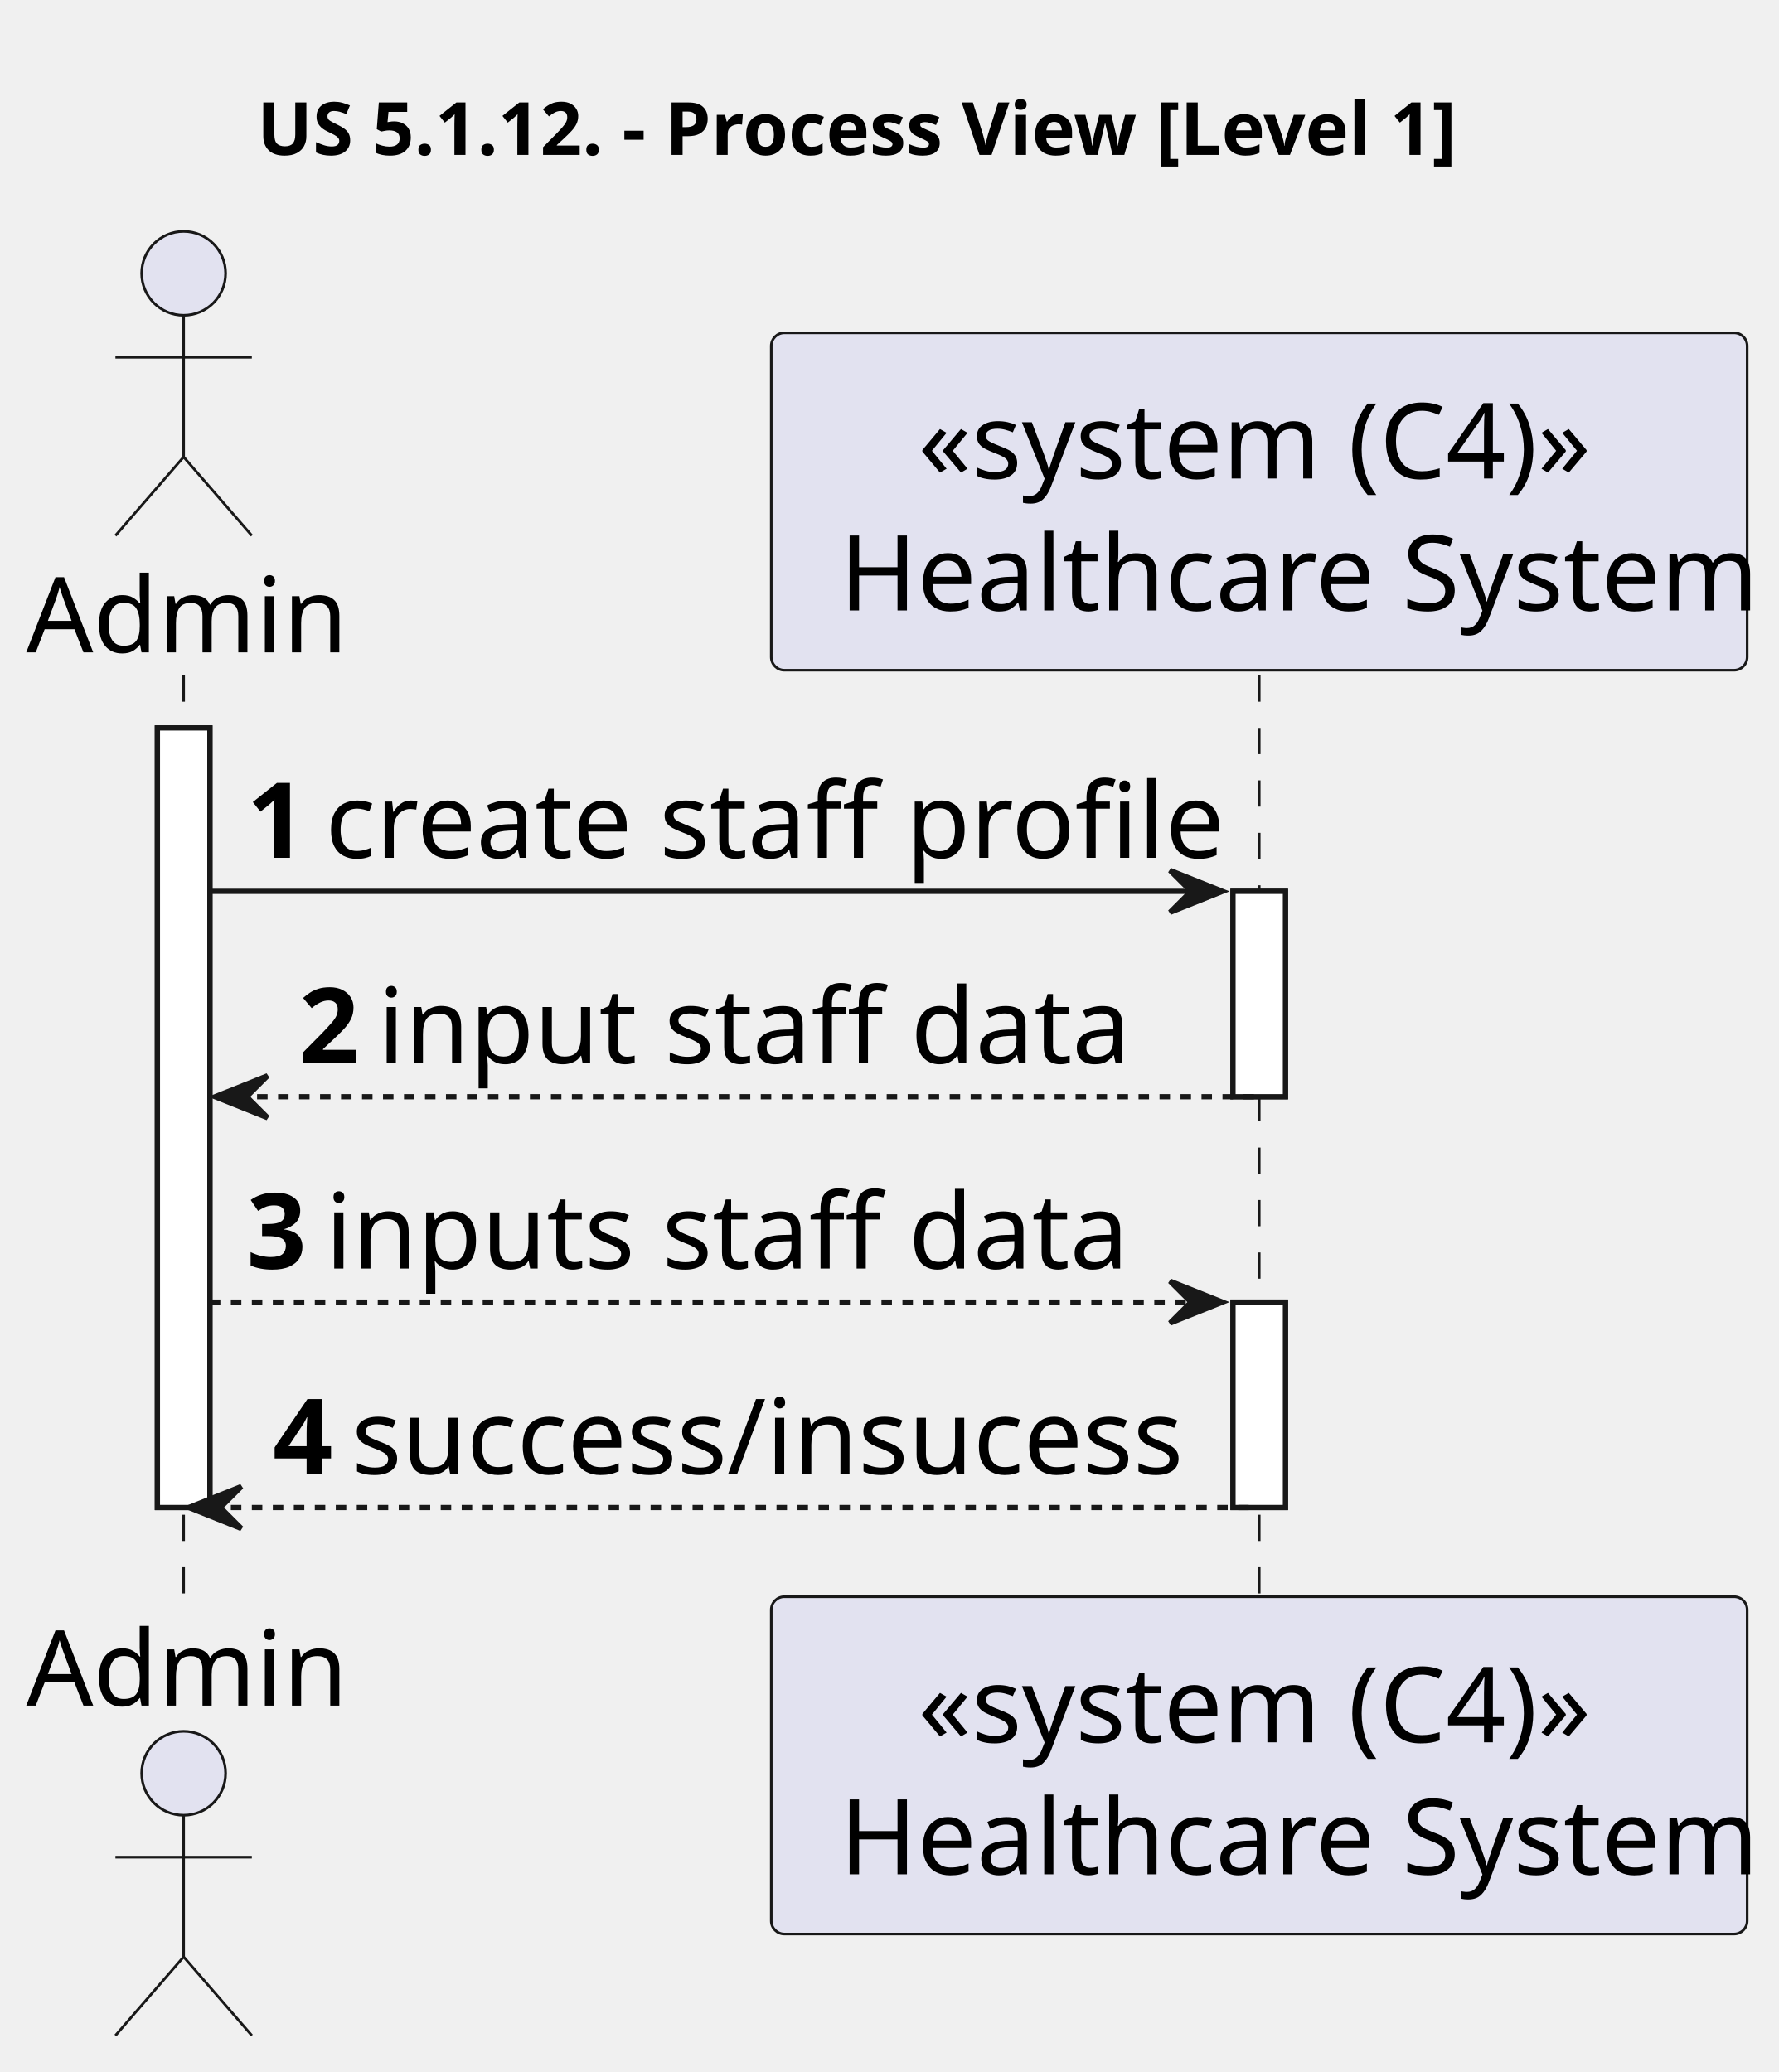
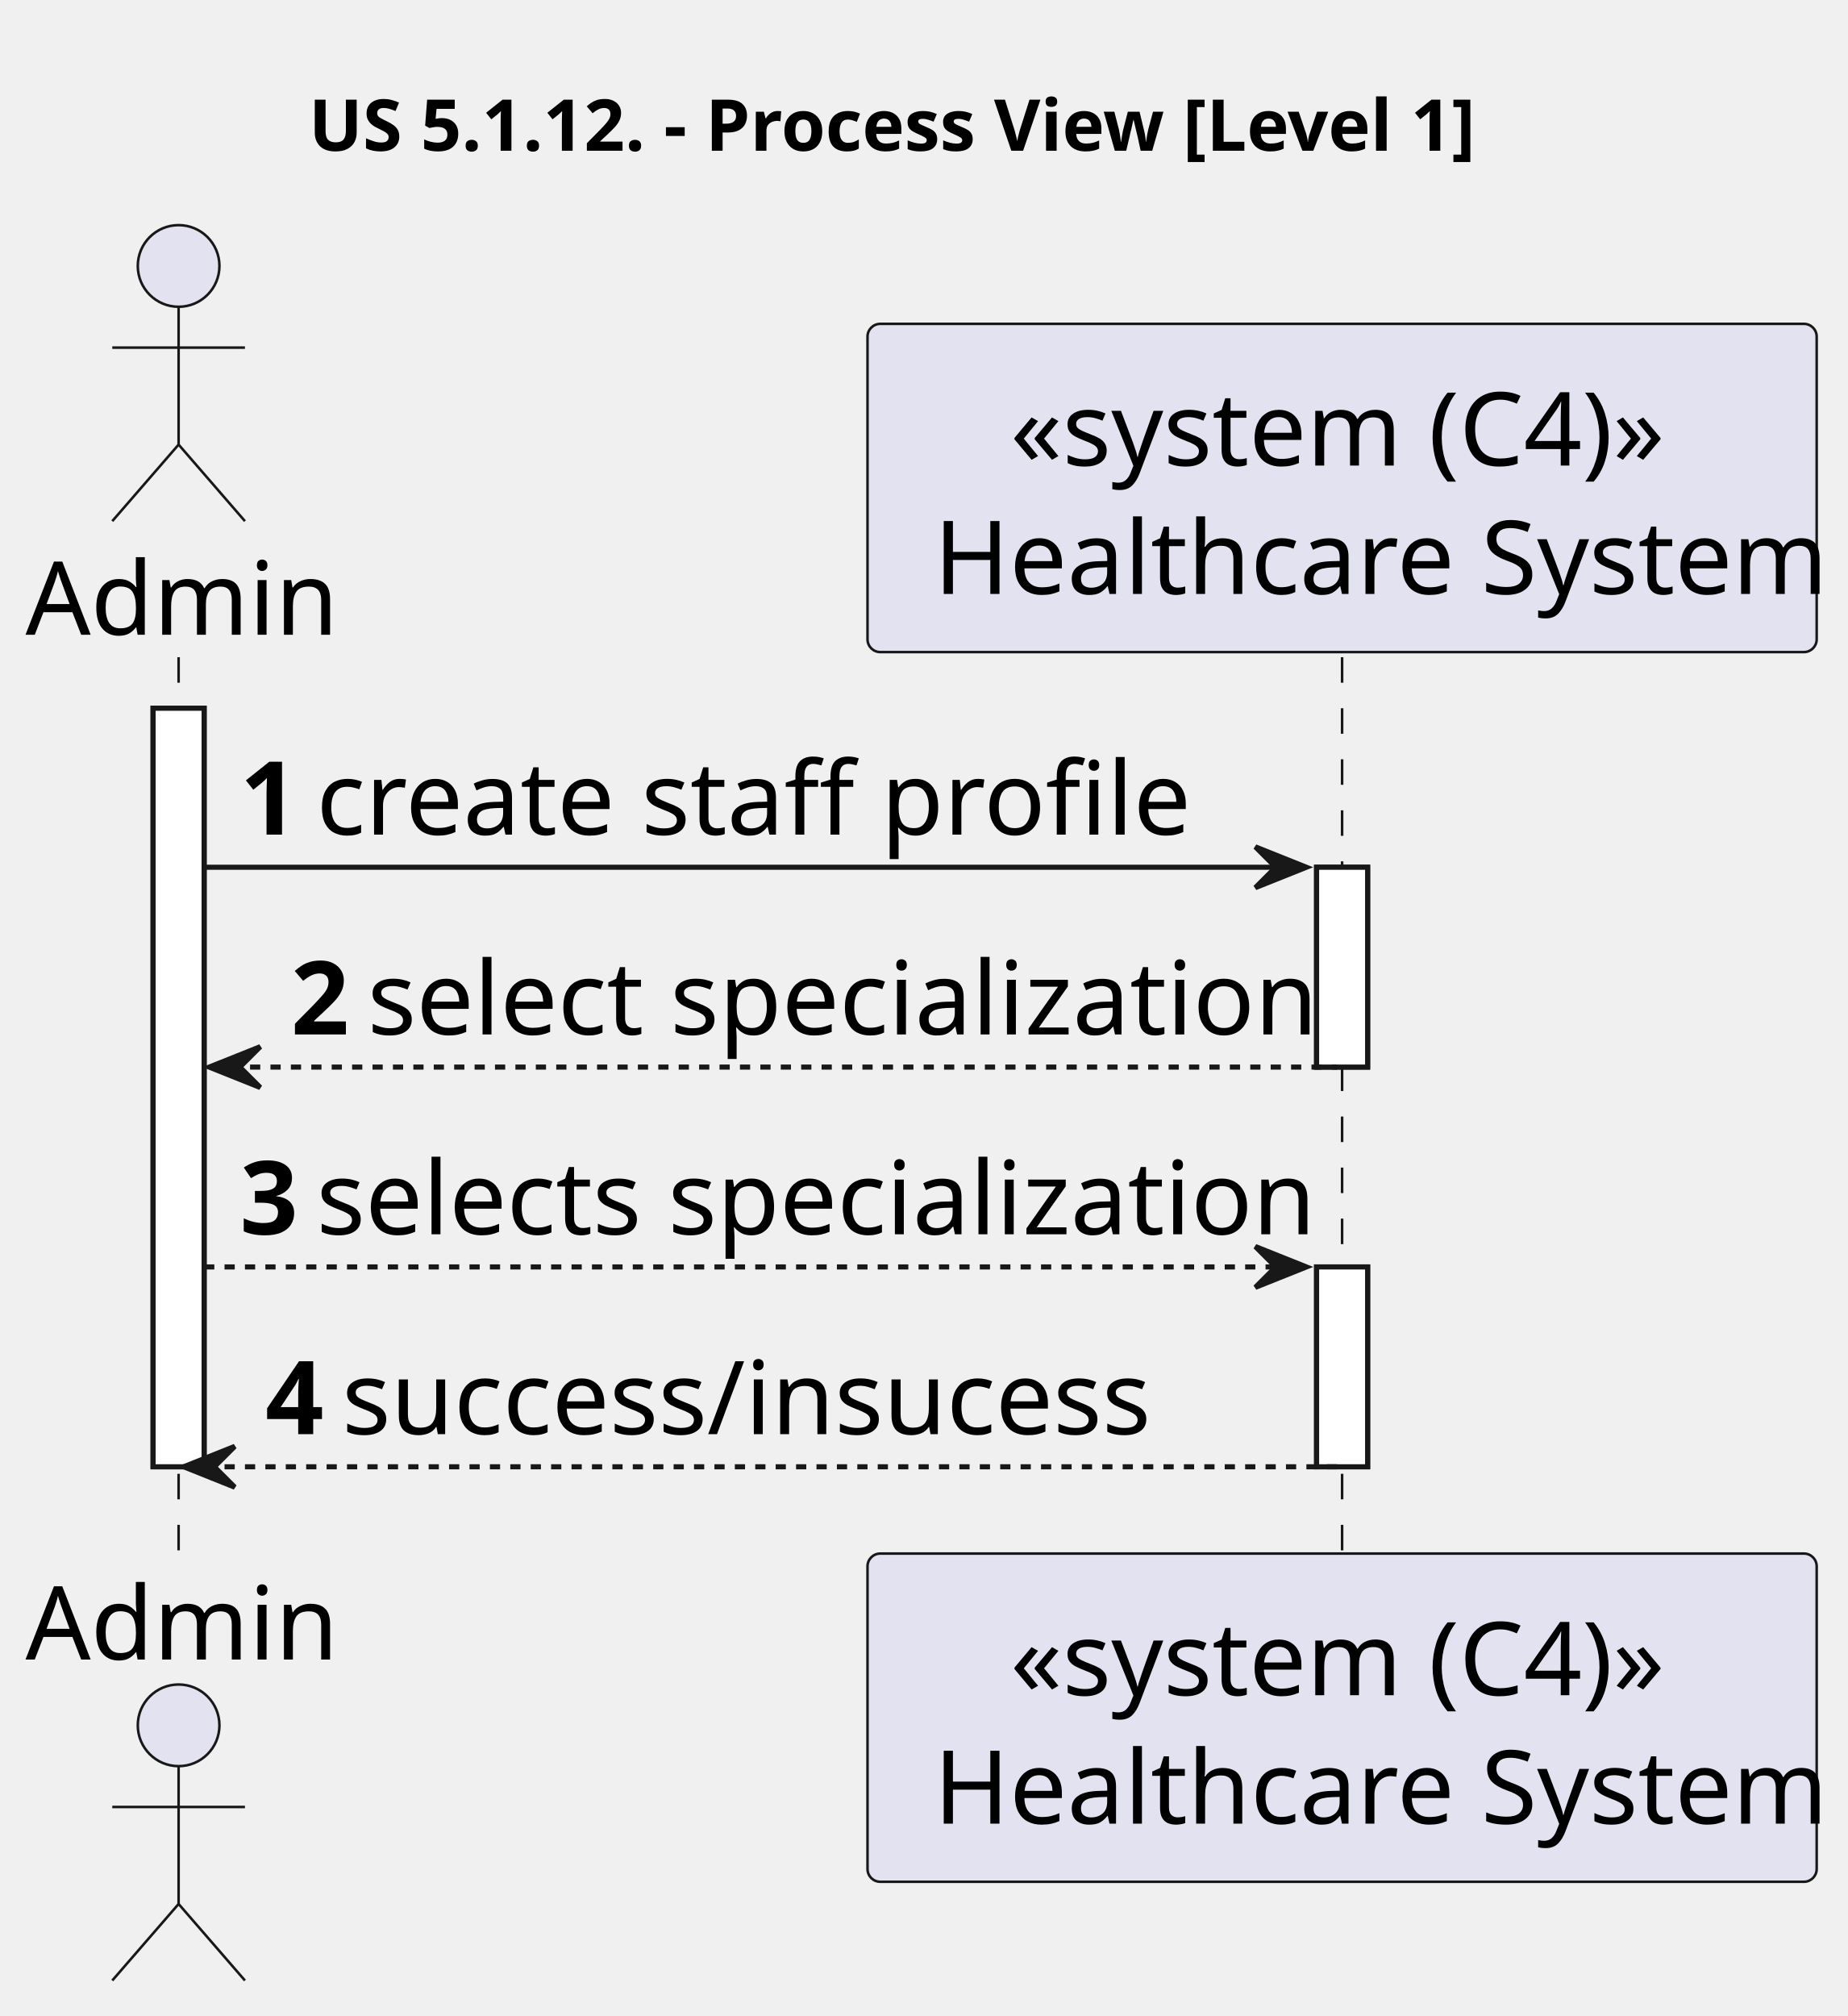
- <svg xmlns="http://www.w3.org/2000/svg" contentStyleType="text/css" height="395px" preserveAspectRatio="none" style="width:339px;height:395px;background:#FFFFFF;" version="1.1" viewBox="0 0 339 395" width="339px" zoomAndPan="magnify">
+ <svg xmlns="http://www.w3.org/2000/svg" contentStyleType="text/css" height="395px" preserveAspectRatio="none" style="width:362px;height:395px;background:#FFFFFF;" version="1.1" viewBox="0 0 362 395" width="362px" zoomAndPan="magnify">
  <defs />
  <g>
-     <text fill="#000000" font-family="sans-serif" font-size="14" font-weight="bold" lengthAdjust="spacing" textLength="239" x="49" y="29.533">US 5.1.12. - Process View [Level 1]</text>
+     <text fill="#000000" font-family="sans-serif" font-size="14" font-weight="bold" lengthAdjust="spacing" textLength="239" x="60.5" y="29.533">US 5.1.12. - Process View [Level 1]</text>
    <rect fill="#FFFFFF" height="148.625" style="stroke:#181818;stroke-width:1.0;" width="10" x="30" y="138.766" />
-     <rect fill="#FFFFFF" height="39.156" style="stroke:#181818;stroke-width:1.0;" width="10" x="235" y="169.922" />
-     <rect fill="#FFFFFF" height="39.156" style="stroke:#181818;stroke-width:1.0;" width="10" x="235" y="248.234" />
+     <rect fill="#FFFFFF" height="39.156" style="stroke:#181818;stroke-width:1.0;" width="10" x="258" y="169.922" />
+     <rect fill="#FFFFFF" height="39.156" style="stroke:#181818;stroke-width:1.0;" width="10" x="258" y="248.234" />
    <line style="stroke:#181818;stroke-width:0.5;stroke-dasharray:5.0,5.0;" x1="35" x2="35" y1="128.766" y2="305.391" />
-     <line style="stroke:#181818;stroke-width:0.5;stroke-dasharray:5.0,5.0;" x1="240" x2="240" y1="128.766" y2="305.391" />
+     <line style="stroke:#181818;stroke-width:0.5;stroke-dasharray:5.0,5.0;" x1="263" x2="263" y1="128.766" y2="305.391" />
    <text fill="#000000" font-family="sans-serif" font-size="20" lengthAdjust="spacing" textLength="54" x="5" y="124.371">Admin</text>
    <ellipse cx="35" cy="52.109" fill="#E2E2F0" rx="8" ry="8" style="stroke:#181818;stroke-width:0.5;" />
    <path d="M35,60.109 L35,87.109 M22,68.109 L48,68.109 M35,87.109 L22,102.109 M35,87.109 L48,102.109 " fill="none" style="stroke:#181818;stroke-width:0.5;" />
    <text fill="#000000" font-family="sans-serif" font-size="20" lengthAdjust="spacing" textLength="54" x="5" y="325.152">Admin</text>
    <ellipse cx="35" cy="338.047" fill="#E2E2F0" rx="8" ry="8" style="stroke:#181818;stroke-width:0.5;" />
    <path d="M35,346.047 L35,373.047 M22,354.047 L48,354.047 M35,373.047 L22,388.047 M35,373.047 L48,388.047 " fill="none" style="stroke:#181818;stroke-width:0.5;" />
-     <rect fill="#E2E2F0" height="64.312" rx="2.5" ry="2.5" style="stroke:#181818;stroke-width:0.5;" width="186" x="147" y="63.453" />
-     <text fill="#000000" font-family="sans-serif" font-size="20" lengthAdjust="spacing" textLength="130" x="175" y="91.215">«system (C4)»</text>
-     <text fill="#000000" font-family="sans-serif" font-size="20" lengthAdjust="spacing" textLength="166" x="160" y="116.371">Healthcare System</text>
-     <rect fill="#E2E2F0" height="64.312" rx="2.5" ry="2.5" style="stroke:#181818;stroke-width:0.5;" width="186" x="147" y="304.391" />
-     <text fill="#000000" font-family="sans-serif" font-size="20" lengthAdjust="spacing" textLength="130" x="175" y="332.152">«system (C4)»</text>
-     <text fill="#000000" font-family="sans-serif" font-size="20" lengthAdjust="spacing" textLength="166" x="160" y="357.309">Healthcare System</text>
+     <rect fill="#E2E2F0" height="64.312" rx="2.5" ry="2.5" style="stroke:#181818;stroke-width:0.5;" width="186" x="170" y="63.453" />
+     <text fill="#000000" font-family="sans-serif" font-size="20" lengthAdjust="spacing" textLength="130" x="198" y="91.215">«system (C4)»</text>
+     <text fill="#000000" font-family="sans-serif" font-size="20" lengthAdjust="spacing" textLength="166" x="183" y="116.371">Healthcare System</text>
+     <rect fill="#E2E2F0" height="64.312" rx="2.5" ry="2.5" style="stroke:#181818;stroke-width:0.5;" width="186" x="170" y="304.391" />
+     <text fill="#000000" font-family="sans-serif" font-size="20" lengthAdjust="spacing" textLength="130" x="198" y="332.152">«system (C4)»</text>
+     <text fill="#000000" font-family="sans-serif" font-size="20" lengthAdjust="spacing" textLength="166" x="183" y="357.309">Healthcare System</text>
    <rect fill="#FFFFFF" height="148.625" style="stroke:#181818;stroke-width:1.0;" width="10" x="30" y="138.766" />
-     <rect fill="#FFFFFF" height="39.156" style="stroke:#181818;stroke-width:1.0;" width="10" x="235" y="169.922" />
-     <rect fill="#FFFFFF" height="39.156" style="stroke:#181818;stroke-width:1.0;" width="10" x="235" y="248.234" />
-     <polygon fill="#181818" points="223,165.922,233,169.922,223,173.922,227,169.922" style="stroke:#181818;stroke-width:1.0;" />
-     <line style="stroke:#181818;stroke-width:1.0;" x1="40" x2="229" y1="169.922" y2="169.922" />
+     <rect fill="#FFFFFF" height="39.156" style="stroke:#181818;stroke-width:1.0;" width="10" x="258" y="169.922" />
+     <rect fill="#FFFFFF" height="39.156" style="stroke:#181818;stroke-width:1.0;" width="10" x="258" y="248.234" />
+     <polygon fill="#181818" points="246,165.922,256,169.922,246,173.922,250,169.922" style="stroke:#181818;stroke-width:1.0;" />
+     <line style="stroke:#181818;stroke-width:1.0;" x1="40" x2="252" y1="169.922" y2="169.922" />
    <text fill="#000000" font-family="sans-serif" font-size="20" font-weight="bold" lengthAdjust="spacing" textLength="11" x="47" y="163.527">1</text>
    <text fill="#000000" font-family="sans-serif" font-size="20" lengthAdjust="spacing" textLength="161" x="62" y="163.527">create staff profile</text>
    <polygon fill="#181818" points="51,205.078,41,209.078,51,213.078,47,209.078" style="stroke:#181818;stroke-width:1.0;" />
-     <line style="stroke:#181818;stroke-width:1.0;stroke-dasharray:2.0,2.0;" x1="45" x2="239" y1="209.078" y2="209.078" />
+     <line style="stroke:#181818;stroke-width:1.0;stroke-dasharray:2.0,2.0;" x1="45" x2="262" y1="209.078" y2="209.078" />
    <text fill="#000000" font-family="sans-serif" font-size="20" font-weight="bold" lengthAdjust="spacing" textLength="11" x="57" y="202.684">2</text>
-     <text fill="#000000" font-family="sans-serif" font-size="20" lengthAdjust="spacing" textLength="131" x="72" y="202.684">input staff data</text>
-     <polygon fill="#181818" points="223,244.234,233,248.234,223,252.234,227,248.234" style="stroke:#181818;stroke-width:1.0;" />
-     <line style="stroke:#181818;stroke-width:1.0;stroke-dasharray:2.0,2.0;" x1="40" x2="229" y1="248.234" y2="248.234" />
+     <text fill="#000000" font-family="sans-serif" font-size="20" lengthAdjust="spacing" textLength="174" x="72" y="202.684">select specialization</text>
+     <polygon fill="#181818" points="246,244.234,256,248.234,246,252.234,250,248.234" style="stroke:#181818;stroke-width:1.0;" />
+     <line style="stroke:#181818;stroke-width:1.0;stroke-dasharray:2.0,2.0;" x1="40" x2="252" y1="248.234" y2="248.234" />
    <text fill="#000000" font-family="sans-serif" font-size="20" font-weight="bold" lengthAdjust="spacing" textLength="11" x="47" y="241.84">3</text>
-     <text fill="#000000" font-family="sans-serif" font-size="20" lengthAdjust="spacing" textLength="141" x="62" y="241.84">inputs staff data</text>
+     <text fill="#000000" font-family="sans-serif" font-size="20" lengthAdjust="spacing" textLength="184" x="62" y="241.84">selects specialization</text>
    <polygon fill="#181818" points="46,283.391,36,287.391,46,291.391,42,287.391" style="stroke:#181818;stroke-width:1.0;" />
-     <line style="stroke:#181818;stroke-width:1.0;stroke-dasharray:2.0,2.0;" x1="40" x2="239" y1="287.391" y2="287.391" />
+     <line style="stroke:#181818;stroke-width:1.0;stroke-dasharray:2.0,2.0;" x1="40" x2="262" y1="287.391" y2="287.391" />
    <text fill="#000000" font-family="sans-serif" font-size="20" font-weight="bold" lengthAdjust="spacing" textLength="11" x="52" y="280.996">4</text>
    <text fill="#000000" font-family="sans-serif" font-size="20" lengthAdjust="spacing" textLength="152" x="67" y="280.996">success/insucess</text>
  </g>
</svg>
